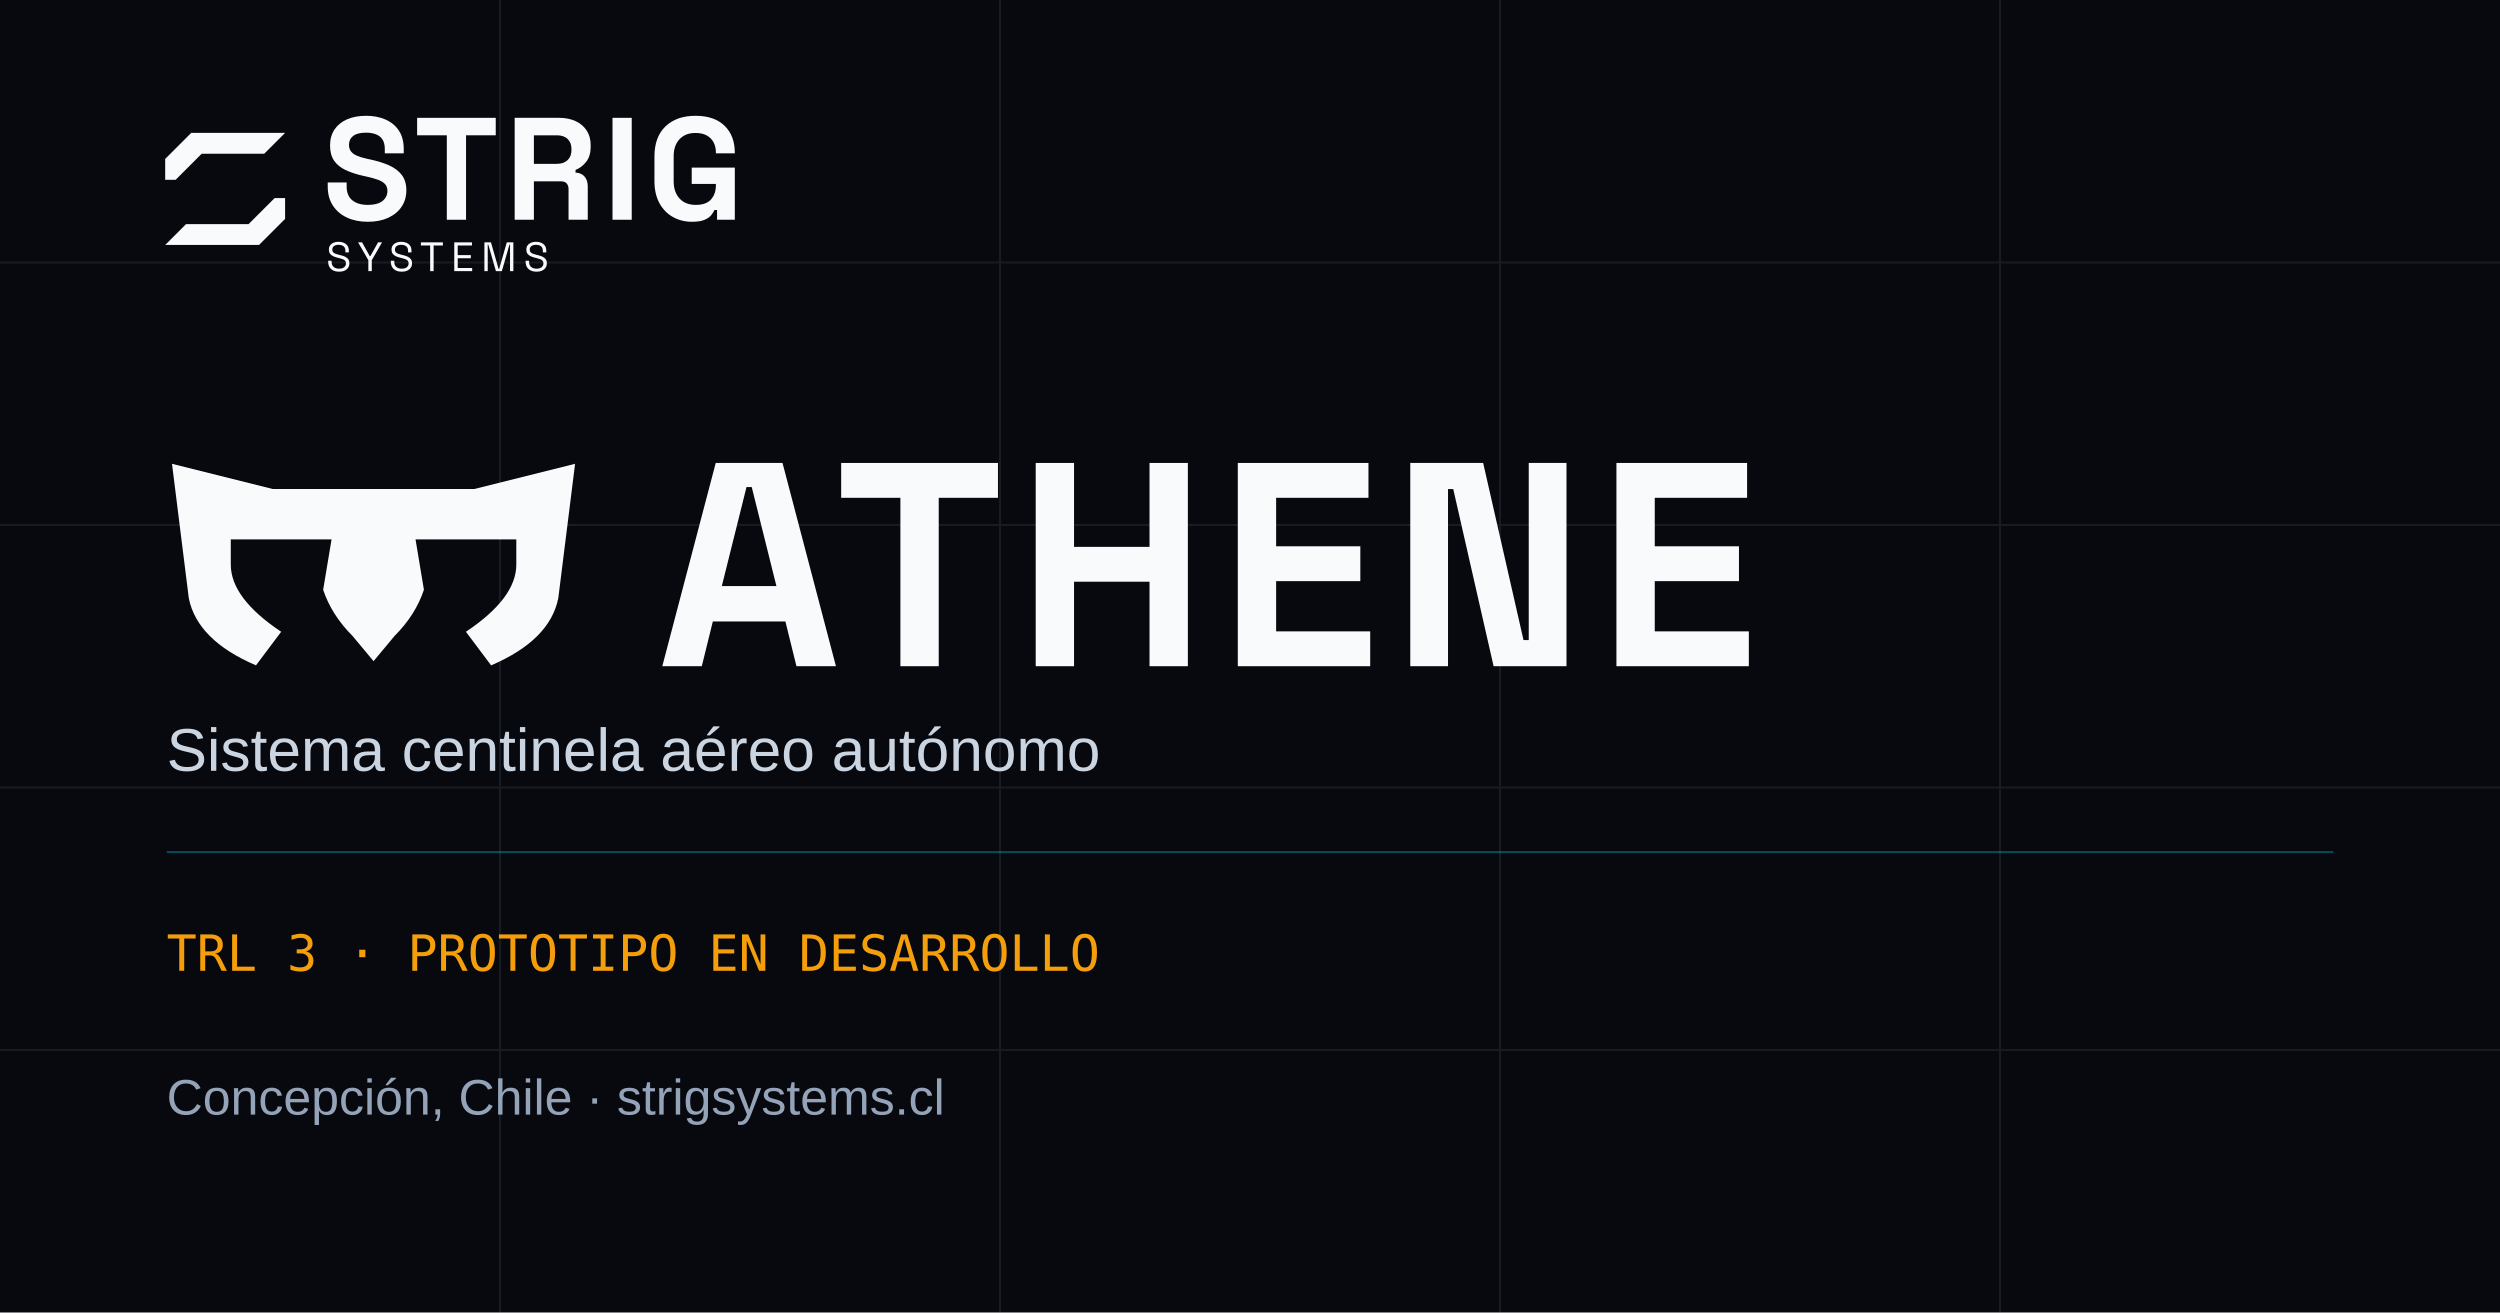
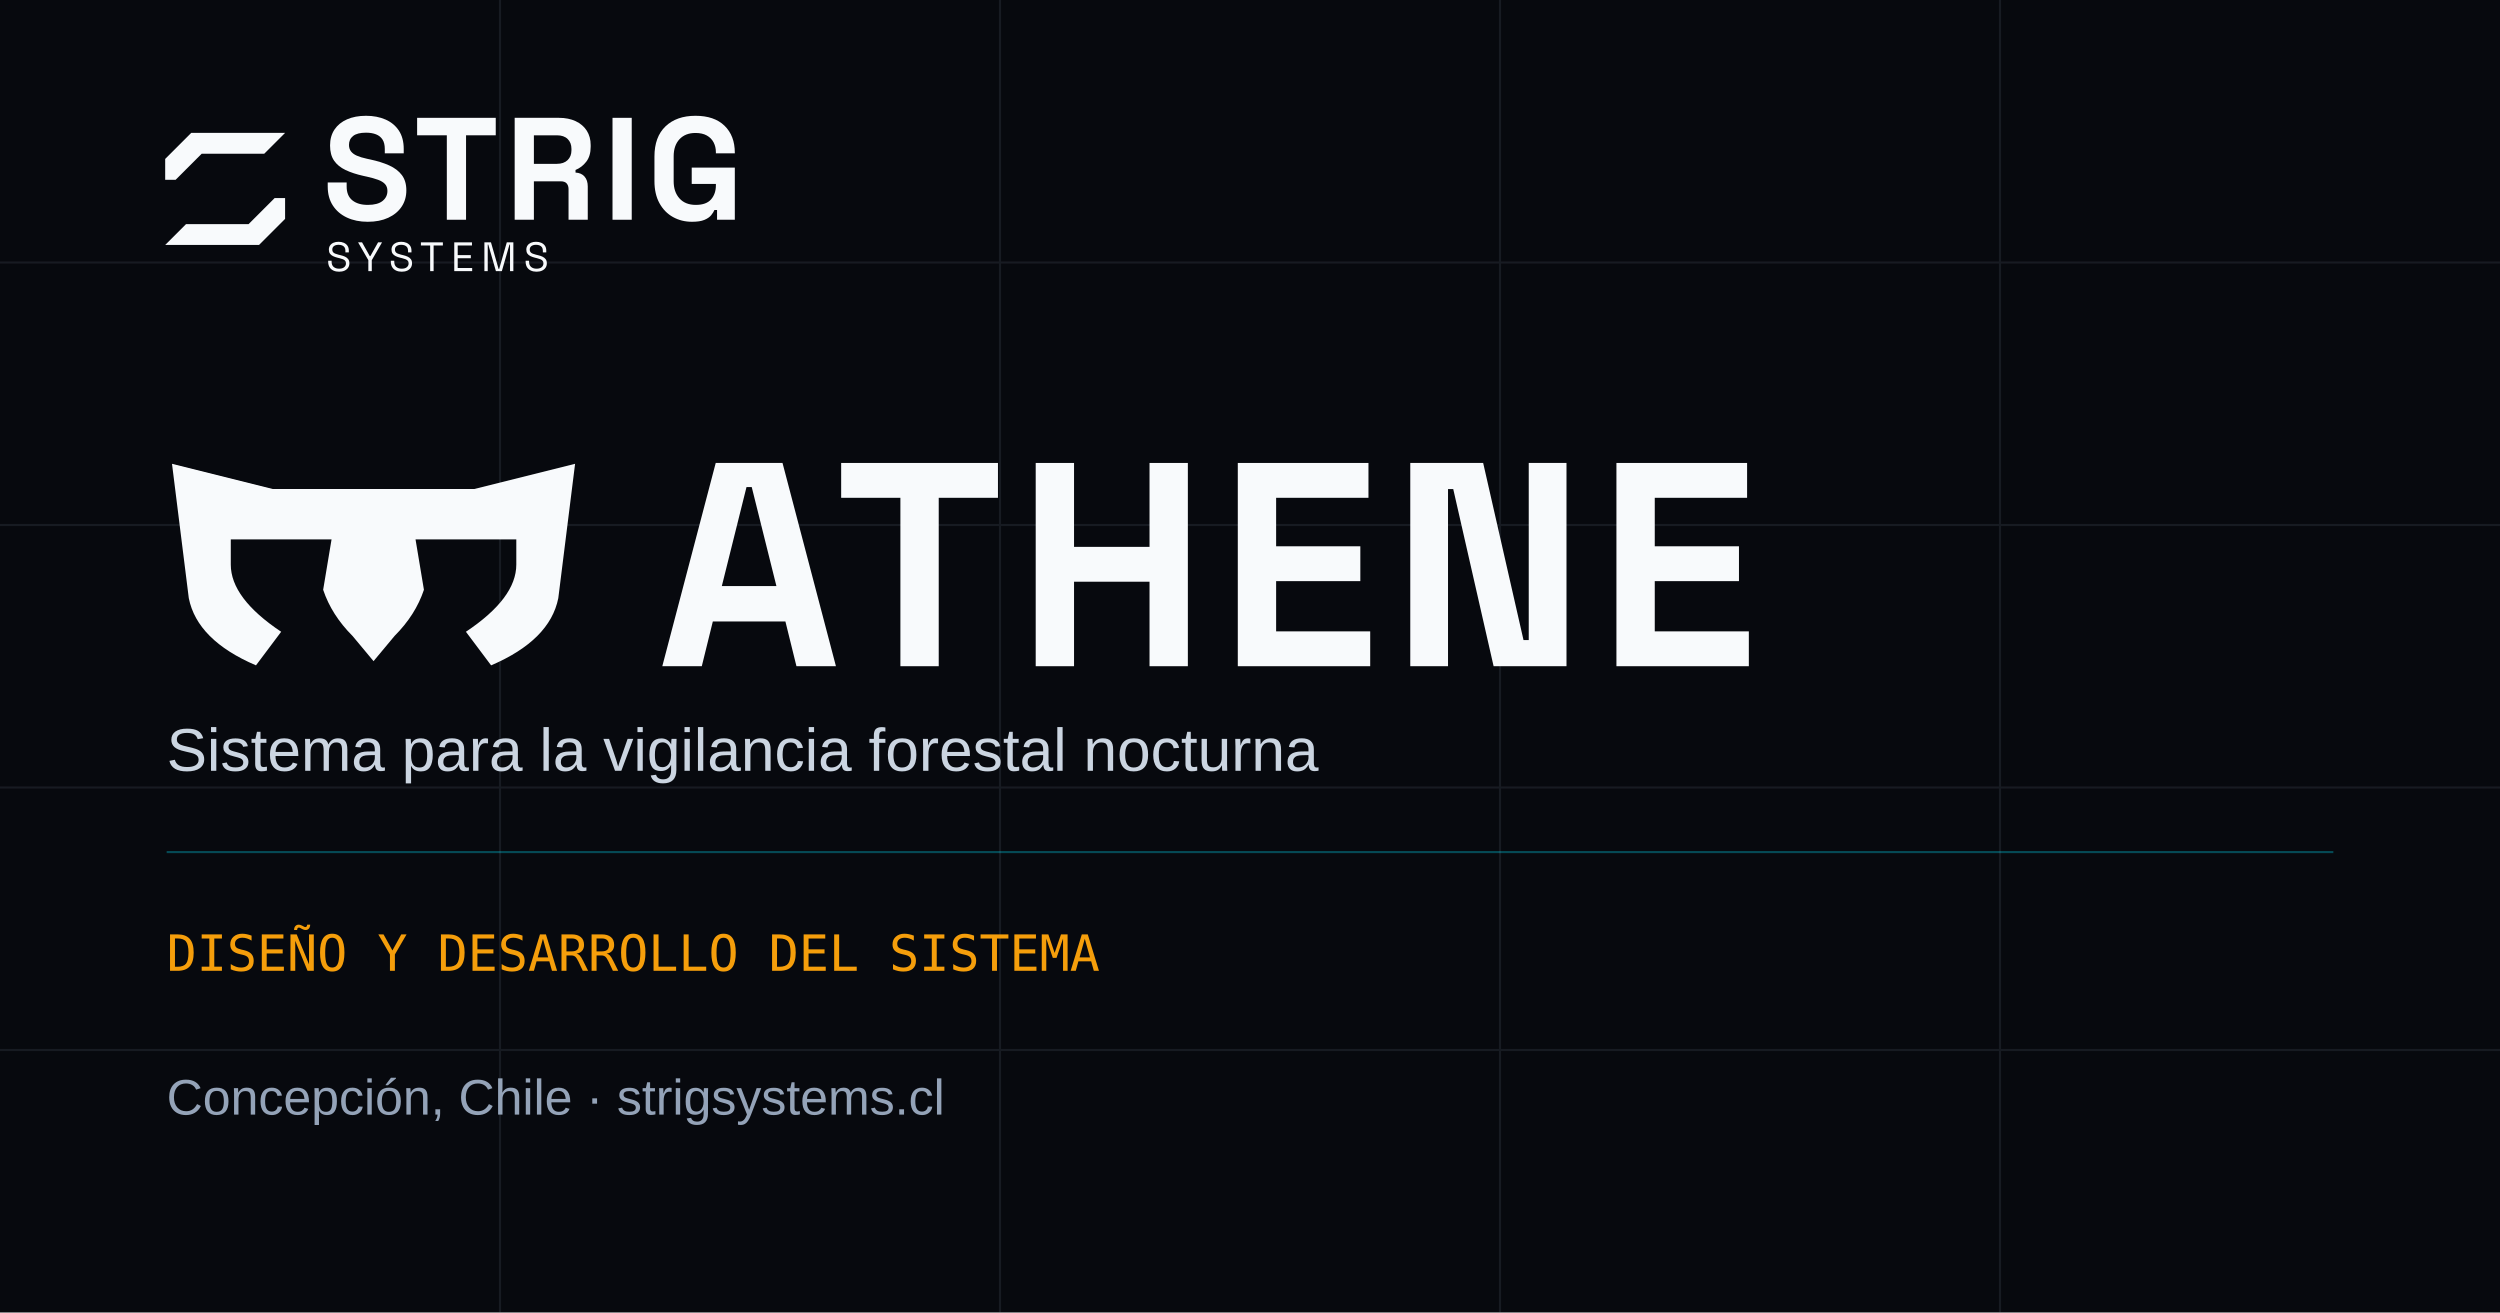
<svg xmlns="http://www.w3.org/2000/svg" width="1200" height="630" viewBox="0 0 1200 630" role="img" aria-labelledby="social-title">
  <rect width="1200" height="630" fill="#07090e" />
  <g stroke="#94a3b8" opacity=".12">
    <path d="M0 126h1200M0 252h1200M0 378h1200M0 504h1200M240 0v630M480 0v630M720 0v630M960 0v630" />
  </g>
  <svg x="76" y="50" width="280" height="86" viewBox="21 23.31 340.55 99.026" role="img" aria-labelledby="strig-lockup_ink-title strig-lockup_ink-desc" fill="#f8fafc">
    <path fill="#f8fafc" fill-rule="evenodd" transform="translate(11.30435 21.30435) scale(0.7608696)" d="M18 57V41L38 21H110L94 37H46L34 49L26 57Z M110 71V87L90 107H18L34 91H82L94 79L102 71Z" />
    <g fill="#f8fafc" transform="translate(117 88) scale(0.085)">
      <path transform="translate(0 0)" d="M309 14Q228 14 166 -15Q104 -44 69 -98Q34 -152 34 -228V-256H164V-228Q164 -165 203 -133.5Q242 -102 309 -102Q377 -102 410.5 -129Q444 -156 444 -198Q444 -227 427.5 -245Q411 -263 379.5 -274.5Q348 -286 303 -296L280 -301Q208 -317 156.5 -341.5Q105 -366 77.5 -406Q50 -446 50 -510Q50 -574 80.5 -619.5Q111 -665 166.5 -689.5Q222 -714 297 -714Q372 -714 430.5 -688.5Q489 -663 522.5 -612.5Q556 -562 556 -486V-456H426V-486Q426 -526 410.5 -550.5Q395 -575 366 -586.5Q337 -598 297 -598Q237 -598 208.5 -575.5Q180 -553 180 -514Q180 -488 193.5 -470Q207 -452 234 -440Q261 -428 303 -419L326 -414Q401 -398 456.5 -373Q512 -348 543 -307Q574 -266 574 -202Q574 -138 541.5 -89.5Q509 -41 449.5 -13.5Q390 14 309 14Z" />
      <path transform="translate(624 0)" d="M228 0V-580H24V-700H564V-580H360V0Z" />
      <path transform="translate(1252 0)" d="M66 0V-700H370Q436 -700 485 -677Q534 -654 561 -612Q588 -570 588 -513V-501Q588 -438 558 -399Q528 -360 484 -342V-324Q524 -322 546 -296.5Q568 -271 568 -229V0H436V-210Q436 -234 423.5 -249Q411 -264 382 -264H198V0ZM198 -384H356Q403 -384 429.5 -409.5Q456 -435 456 -477V-487Q456 -529 430 -554.5Q404 -580 356 -580H198Z" />
      <path transform="translate(1924 0)" d="M66 0V-700H198V0Z" />
      <path transform="translate(2228 0)" d="M308 14Q236 14 177.5 -18.5Q119 -51 84.5 -113.5Q50 -176 50 -266V-434Q50 -569 126 -641.5Q202 -714 332 -714Q461 -714 531.5 -645.5Q602 -577 602 -460V-456H472V-464Q472 -501 456.5 -531Q441 -561 410 -578.5Q379 -596 332 -596Q262 -596 222 -553Q182 -510 182 -436V-264Q182 -191 222 -146.5Q262 -102 334 -102Q406 -102 439 -140Q472 -178 472 -236V-246H306V-358H602V0H480V-67H462Q455 -50 439.5 -31Q424 -12 393 1Q362 14 308 14Z" />
    </g>
    <g fill="#f8fafc" transform="translate(119.0 118.0) scale(0.024)">
      <path transform="translate(0 0)" d="M313.26 14Q236.52 14 176.65 -13.225Q116.78 -40.45 82.49 -94.805Q48.2 -149.16 48.2 -230.84V-252.45H131.339V-230.84Q131.339 -143.699 182.054 -101.549Q232.77 -59.399 313.26 -59.399Q394.751 -59.399 437.836 -95.984Q480.921 -132.569 480.921 -189.48Q480.921 -227.71 461.581 -251.035Q442.241 -274.36 407.191 -288.7Q372.141 -303.041 325.011 -314.461L272.9 -327.271Q211.55 -342.561 164.665 -365.641Q117.78 -388.721 91.345 -426.236Q64.91 -463.751 64.91 -522.78Q64.91 -581.81 94.7 -624.825Q124.49 -667.84 177.505 -690.92Q230.52 -714 301.26 -714Q372 -714 428.37 -689.565Q484.74 -665.13 517.53 -617.47Q550.32 -569.81 550.32 -498.07V-456H467.181V-498.07Q467.181 -548.721 445.646 -579.966Q424.111 -611.211 386.591 -625.906Q349.07 -640.601 301.26 -640.601Q232.03 -640.601 190.039 -610.291Q148.049 -579.981 148.049 -523.94Q148.049 -486.58 165.809 -463.61Q183.569 -440.64 216.604 -426.51Q249.64 -412.38 295.9 -401.249L348.011 -388.439Q408.81 -374.569 457.565 -352.054Q506.32 -329.539 535.19 -291.025Q564.06 -252.51 564.06 -190.64Q564.06 -128.77 532.98 -82.755Q501.9 -36.74 445.595 -11.37Q389.29 14 313.26 14Z" />
      <path transform="translate(762 0)" d="M263.041 0V-266.561L13.68 -700H110.269L298.03 -364.499H311.77L499.531 -700H596.119L346.759 -266.561V0Z" />
      <path transform="translate(1524 0)" d="M313.26 14Q236.52 14 176.65 -13.225Q116.78 -40.45 82.49 -94.805Q48.2 -149.16 48.2 -230.84V-252.45H131.339V-230.84Q131.339 -143.699 182.054 -101.549Q232.77 -59.399 313.26 -59.399Q394.751 -59.399 437.836 -95.984Q480.921 -132.569 480.921 -189.48Q480.921 -227.71 461.581 -251.035Q442.241 -274.36 407.191 -288.7Q372.141 -303.041 325.011 -314.461L272.9 -327.271Q211.55 -342.561 164.665 -365.641Q117.78 -388.721 91.345 -426.236Q64.91 -463.751 64.91 -522.78Q64.91 -581.81 94.7 -624.825Q124.49 -667.84 177.505 -690.92Q230.52 -714 301.26 -714Q372 -714 428.37 -689.565Q484.74 -665.13 517.53 -617.47Q550.32 -569.81 550.32 -498.07V-456H467.181V-498.07Q467.181 -548.721 445.646 -579.966Q424.111 -611.211 386.591 -625.906Q349.07 -640.601 301.26 -640.601Q232.03 -640.601 190.039 -610.291Q148.049 -579.981 148.049 -523.94Q148.049 -486.58 165.809 -463.61Q183.569 -440.64 216.604 -426.51Q249.64 -412.38 295.9 -401.249L348.011 -388.439Q408.81 -374.569 457.565 -352.054Q506.32 -329.539 535.19 -291.025Q564.06 -252.51 564.06 -190.64Q564.06 -128.77 532.98 -82.755Q501.9 -36.74 445.595 -11.37Q389.29 14 313.26 14Z" />
      <path transform="translate(2277 0)" d="M252.141 0V-624.021H26.84V-700H561.16V-624.021H335.859V0Z" />
      <path transform="translate(3035 0)" d="M80.2 0V-700H511.03V-624.021H163.919V-389.569H483.03V-313.591H163.919V-75.979H515.61V0Z" />
      <path transform="translate(3768 0)" d="M80.2 0V-700H239.998L425.61 -53.079H439.35L624.962 -700H784.759V0H703.62V-644.891H689.881L504.559 0H360.401L175.079 -644.891H161.339V0Z" />
      <path transform="translate(4803 0)" d="M313.26 14Q236.52 14 176.65 -13.225Q116.78 -40.45 82.49 -94.805Q48.2 -149.16 48.2 -230.84V-252.45H131.339V-230.84Q131.339 -143.699 182.054 -101.549Q232.77 -59.399 313.26 -59.399Q394.751 -59.399 437.836 -95.984Q480.921 -132.569 480.921 -189.48Q480.921 -227.71 461.581 -251.035Q442.241 -274.36 407.191 -288.7Q372.141 -303.041 325.011 -314.461L272.9 -327.271Q211.55 -342.561 164.665 -365.641Q117.78 -388.721 91.345 -426.236Q64.91 -463.751 64.91 -522.78Q64.91 -581.81 94.7 -624.825Q124.49 -667.84 177.505 -690.92Q230.52 -714 301.26 -714Q372 -714 428.37 -689.565Q484.74 -665.13 517.53 -617.47Q550.32 -569.81 550.32 -498.07V-456H467.181V-498.07Q467.181 -548.721 445.646 -579.966Q424.111 -611.211 386.591 -625.906Q349.07 -640.601 301.26 -640.601Q232.03 -640.601 190.039 -610.291Q148.049 -579.981 148.049 -523.94Q148.049 -486.58 165.809 -463.61Q183.569 -440.64 216.604 -426.51Q249.64 -412.38 295.9 -401.249L348.011 -388.439Q408.81 -374.569 457.565 -352.054Q506.32 -329.539 535.19 -291.025Q564.06 -252.51 564.06 -190.64Q564.06 -128.77 532.98 -82.755Q501.9 -36.74 445.595 -11.37Q389.29 14 313.26 14Z" />
    </g>
  </svg>
  <svg x="76" y="210" width="770" height="122" viewBox="11 24.5 469.6 67.5" role="img" aria-labelledby="athene-lockup_ink-title athene-lockup_ink-desc" fill="#f8fafc">
    <path fill="#f8fafc" fill-rule="evenodd" transform="translate(-4.666667 -8.125) scale(1.229167)" d="M16 30L40 36H88L112 30L108 62Q106 72 92 78L86 70Q98 62 98 54V48H74L76 60Q74 66 69 71L64 77L59 71Q54 66 52 60L54 48H30V54Q30 62 42 70L36 78Q22 72 20 62Z" />
    <g fill="#f8fafc" transform="translate(157 88) scale(0.085)">
      <path transform="translate(0 0)" d="M18 0 202 -700H432L616 0H480L442 -154H192L154 0ZM223 -276H411L326 -617H308Z" />
      <path transform="translate(610 0)" d="M228 0V-580H24V-700H564V-580H360V0Z" />
      <path transform="translate(1238 0)" d="M66 0V-700H198V-411H458V-700H590V0H458V-291H198V0Z" />
      <path transform="translate(1934 0)" d="M66 0V-700H516V-580H198V-413H488V-293H198V-120H522V0Z" />
      <path transform="translate(2528 0)" d="M66 0V-700H317L456 -90H474V-700H604V0H353L214 -610H196V0Z" />
      <path transform="translate(3238 0)" d="M66 0V-700H516V-580H198V-413H488V-293H198V-120H522V0Z" />
    </g>
  </svg>
-   <text x="80" y="370" fill="#cbd5e1" font-family="Arial,sans-serif" font-size="29">Sistema centinela aéreo autónomo</text>
+   <text x="80" y="370" fill="#cbd5e1" font-family="Arial,sans-serif" font-size="29">Sistema para la vigilancia forestal nocturna</text>
  <path d="M80 409h1040" stroke="#00e5ff" opacity=".3" />
-   <text x="80" y="466" fill="#f59e0b" font-family="monospace" font-size="24">TRL 3 · PROTOTIPO EN DESARROLLO</text>
+   <text x="80" y="466" fill="#f59e0b" font-family="monospace" font-size="24">DISEÑO Y DESARROLLO DEL SISTEMA</text>
  <text x="80" y="535" fill="#94a3b8" font-family="Arial,sans-serif" font-size="24">Concepción, Chile · strigsystems.cl</text>
</svg>
